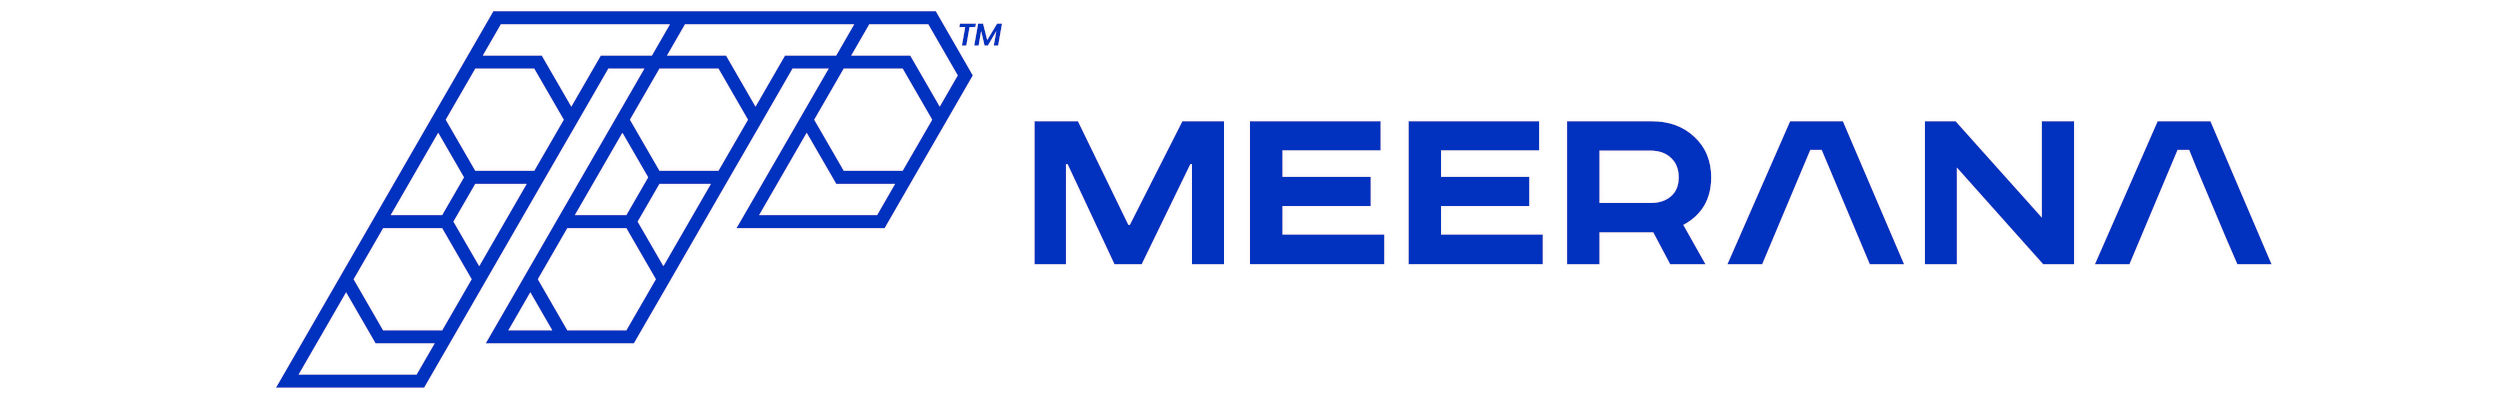
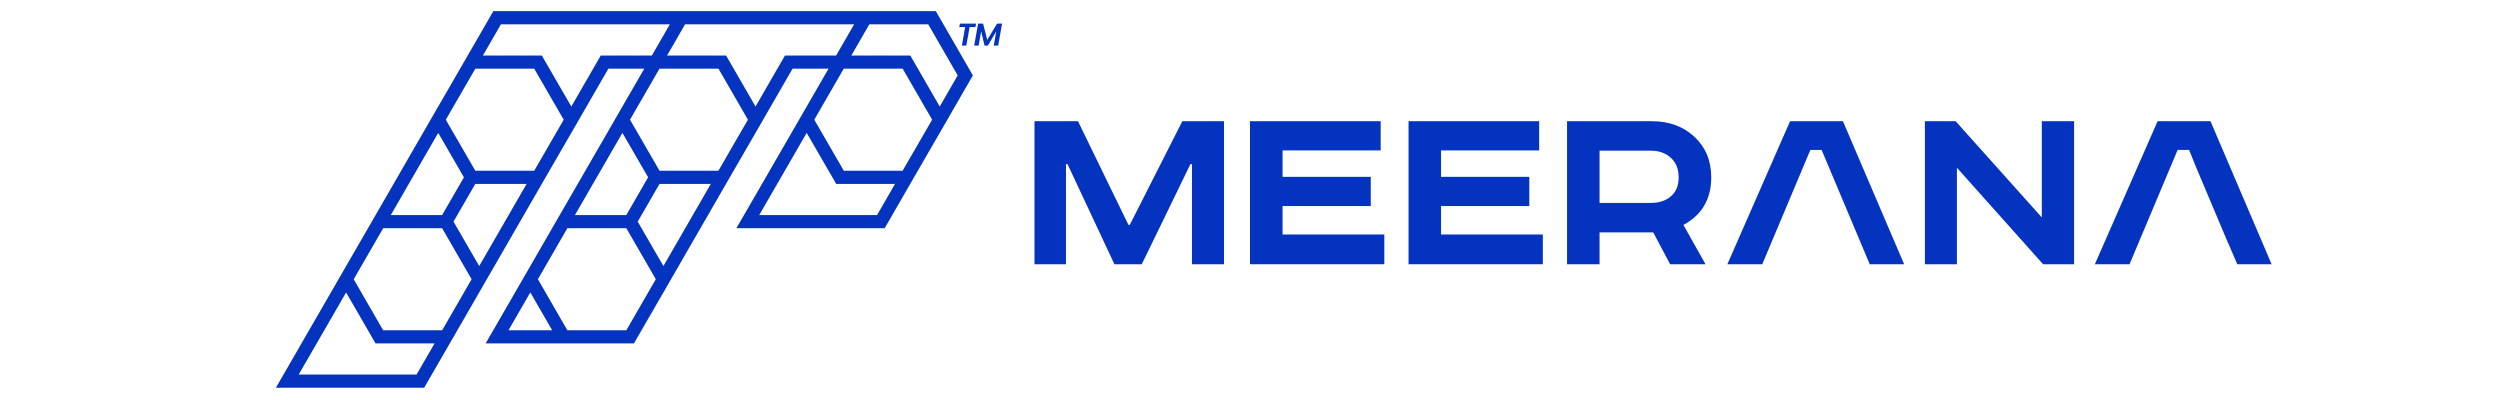
<svg xmlns="http://www.w3.org/2000/svg" xmlns:ns1="http://vectornator.io" xmlns:xlink="http://www.w3.org/1999/xlink" height="100%" stroke-miterlimit="10" style="fill-rule:nonzero;clip-rule:evenodd;stroke-linecap:round;stroke-linejoin:round;" version="1.1" viewBox="0 0 500 80" width="100%" xml:space="preserve">
  <defs>
-     <filter color-interpolation-filters="sRGB" filterUnits="userSpaceOnUse" height="77.316" id="Filter" width="141.393" x="54.182" y="1.23">
-       <feDropShadow dx="-0" dy="0" flood-color="#f9f0f0" flood-opacity="1" in="SourceGraphic" result="Shadow" stdDeviation="0.5" />
-     </filter>
-     <filter color-interpolation-filters="sRGB" filterUnits="userSpaceOnUse" height="6.394" id="Filter_2" width="5.352" x="190.858" y="3.724">
-       <feDropShadow dx="-0" dy="0" flood-color="#f9f0f0" flood-opacity="1" in="SourceGraphic" result="Shadow" stdDeviation="0.5" />
-     </filter>
-     <filter color-interpolation-filters="sRGB" filterUnits="userSpaceOnUse" height="6.394" id="Filter_3" width="7.571" x="193.839" y="3.724">
-       <feDropShadow dx="-0" dy="0" flood-color="#f9f0f0" flood-opacity="1" in="SourceGraphic" result="Shadow" stdDeviation="0.5" />
-     </filter>
-     <filter color-interpolation-filters="sRGB" filterUnits="userSpaceOnUse" height="30.607" id="Filter_4" width="39.902" x="205.898" y="23.24">
-       <feDropShadow dx="-0" dy="0" flood-color="#f9f0f0" flood-opacity="1" in="SourceGraphic" result="Shadow" stdDeviation="0.5" />
-     </filter>
-     <filter color-interpolation-filters="sRGB" filterUnits="userSpaceOnUse" height="30.607" id="Filter_5" width="28.869" x="248.997" y="23.24">
-       <feDropShadow dx="-0" dy="0" flood-color="#f9f0f0" flood-opacity="1" in="SourceGraphic" result="Shadow" stdDeviation="0.5" />
-     </filter>
-     <filter color-interpolation-filters="sRGB" filterUnits="userSpaceOnUse" height="30.607" id="Filter_6" width="28.855" x="280.711" y="23.24">
-       <feDropShadow dx="-0" dy="0" flood-color="#f9f0f0" flood-opacity="1" in="SourceGraphic" result="Shadow" stdDeviation="0.5" />
-     </filter>
-     <filter color-interpolation-filters="sRGB" filterUnits="userSpaceOnUse" height="730.331" id="Filter_7" width="734.818" x="-133.16" y="-313.975">
-       <feDropShadow dx="-0" dy="0" flood-color="#f9f0f0" flood-opacity="1" in="SourceGraphic" result="Shadow" stdDeviation="0.5" />
-     </filter>
    <path d="M-132.16-312.975L600.658-312.975L600.658 415.356L-132.16 415.356L-132.16-312.975Z" fill-rule="evenodd" id="Fill" />
  </defs>
  <clipPath id="ArtboardFrame">
    <rect height="80" width="500" x="0" y="0" />
  </clipPath>
  <g clip-path="url(#ArtboardFrame)" id="Layer-1" ns1:layerName="Layer 1">
-     <path d="M180.526 34.147L168.759 34.147L162.858 23.941L168.746 13.738L180.537 13.738L186.427 23.941L180.526 34.147ZM175.415 43.009L151.848 43.009L161.337 26.574L167.239 36.781L179.005 36.781L175.415 43.009ZM156.997 11.104L154.897 14.729L151.106 21.308L145.218 11.104L133.413 11.104L135.213 7.984L137.015 4.862L170.827 4.862L169.027 7.984L167.225 11.104L156.997 11.104ZM143.684 34.147L131.903 34.147L126.002 23.941L131.892 13.738L143.697 13.738L149.585 23.941L143.684 34.147ZM132.684 53.211L127.543 44.323L131.903 36.781L142.163 36.781L132.684 53.211ZM125.263 66.051L113.471 66.051L107.581 55.846L113.471 45.64L125.263 45.64L129.916 53.686L131.163 55.846L125.263 66.051ZM124.483 26.575L129.624 35.464L125.263 43.009L114.992 43.009L124.483 26.575ZM120.154 11.104L114.263 21.308L108.361 11.104L96.582 11.104L100.186 4.862L133.973 4.862L132.173 7.984L130.371 11.104L120.154 11.104ZM112.743 23.942L106.842 34.147L95.063 34.147L89.162 23.942L95.063 13.738L106.842 13.738L112.743 23.942ZM95.842 53.211L92.656 47.704L90.701 44.323L95.063 36.781L105.323 36.781L95.842 53.211ZM88.433 66.051L76.628 66.051L70.741 55.858L76.642 45.64L88.421 45.64L94.321 55.846L88.433 66.051ZM83.311 74.912L59.741 74.912L69.221 58.494L75.108 68.684L86.913 68.684L83.311 74.912ZM87.642 26.577L92.782 35.464L88.423 43.009L78.162 43.009L87.642 26.577ZM173.868 4.862L185.646 4.862L191.537 15.079L187.947 21.308L182.059 11.104L170.266 11.104L172.066 7.984L173.868 4.862ZM110.429 66.051L101.697 66.051L106.062 58.481L109.971 65.255L110.429 66.051ZM189.466 23.942L194.575 15.082L187.167 2.23L175.388 2.23L172.348 2.23L138.535 2.23L135.494 2.23L98.665 2.23L92.917 12.187L87.639 21.312L87.638 21.31L86.202 23.799L86.118 23.942L74.973 43.267L69.22 53.225L69.219 53.224L55.182 77.546L84.832 77.546L89.954 68.684L90.552 67.647L91.476 66.051L91.475 66.051L95.844 58.478L95.845 58.48L97.186 56.154L97.363 55.846L108.655 36.271L114.264 26.572L114.267 26.577L115.741 24.019L115.785 23.942L121.671 13.738L128.851 13.738L123.47 23.061L110.429 45.64L106.062 53.211L106.062 53.21L97.127 68.684L111.949 68.684L114.991 68.684L126.783 68.684L132.684 58.477L132.687 58.48L133.888 56.396L134.206 55.846L134.206 55.844L145.496 36.272L151.106 26.575L151.108 26.577L152.295 24.517L152.626 23.944L152.626 23.942L158.511 13.738L165.706 13.738L159.816 23.944L147.283 45.64L176.936 45.64L182.539 35.922L187.945 26.575L187.947 26.577L188.935 24.864L189.468 23.944L189.466 23.942Z" fill="#0433bf" fill-rule="evenodd" filter="url(#Filter)" stroke="none" ns1:shadowAngle="1.5708" ns1:shadowColor="#f9f0f0" ns1:shadowOffset="0" ns1:shadowOpacity="1" ns1:shadowRadius="1" />
-     <path d="M191.987 4.724L195.21 4.724L195.082 5.418L193.918 5.418L193.262 9.118L192.376 9.118L193.029 5.418L191.858 5.418L191.987 4.724Z" fill="#0433bf" fill-rule="evenodd" filter="url(#Filter_2)" stroke="none" ns1:shadowAngle="1.5708" ns1:shadowColor="#f9f0f0" ns1:shadowOffset="0" ns1:shadowOpacity="1" ns1:shadowRadius="1" />
-     <path d="M195.621 4.724L196.622 4.724L197.445 7.984L199.409 4.724L200.41 4.724L199.638 9.118L198.748 9.118L199.251 6.273L197.576 9.118L196.904 9.118L196.231 6.266L195.724 9.118L194.839 9.118L195.621 4.724Z" fill="#0433bf" fill-rule="evenodd" filter="url(#Filter_3)" stroke="none" ns1:shadowAngle="1.5708" ns1:shadowColor="#f9f0f0" ns1:shadowOffset="0" ns1:shadowOpacity="1" ns1:shadowRadius="1" />
-     <path d="M236.467 24.24L225.95 44.984L225.692 44.984L215.597 24.24L206.898 24.24L206.898 52.847L213.196 52.847L213.196 32.832L213.507 32.832L222.884 52.847L228.353 52.847L238.082 32.832L238.395 32.832L238.395 52.847L244.8 52.847L244.8 24.24L236.467 24.24Z" fill="#0433bf" fill-rule="evenodd" filter="url(#Filter_4)" stroke="none" ns1:shadowAngle="1.5708" ns1:shadowColor="#f9f0f0" ns1:shadowOffset="0" ns1:shadowOpacity="1" ns1:shadowRadius="1" />
-     <path d="M256.511 46.899L256.511 41.209L274.152 41.209L274.152 35.367L256.511 35.367L256.511 30.082L276.134 30.082L276.134 24.24L249.997 24.24L249.997 52.847L276.865 52.847L276.865 46.899L256.511 46.899Z" fill="#0433bf" fill-rule="evenodd" filter="url(#Filter_5)" stroke="none" ns1:shadowAngle="1.5708" ns1:shadowColor="#f9f0f0" ns1:shadowOffset="0" ns1:shadowOpacity="1" ns1:shadowRadius="1" />
-     <path d="M288.21 46.899L288.21 41.209L305.865 41.209L305.865 35.367L288.21 35.367L288.21 30.082L307.834 30.082L307.834 24.24L281.711 24.24L281.711 52.847L308.566 52.847L308.566 46.899L288.21 46.899Z" fill="#0433bf" fill-rule="evenodd" filter="url(#Filter_6)" stroke="none" ns1:shadowAngle="1.5708" ns1:shadowColor="#f9f0f0" ns1:shadowOffset="0" ns1:shadowOpacity="1" ns1:shadowRadius="1" />
-     <g filter="url(#Filter_7)" ns1:shadowAngle="1.5708" ns1:shadowColor="#f9f0f0" ns1:shadowOffset="0" ns1:shadowOpacity="1" ns1:shadowRadius="1">
+     <path d="M180.526 34.147L168.759 34.147L162.858 23.941L168.746 13.738L180.537 13.738L186.427 23.941L180.526 34.147ZM175.415 43.009L151.848 43.009L161.337 26.574L167.239 36.781L179.005 36.781L175.415 43.009ZM156.997 11.104L154.897 14.729L151.106 21.308L145.218 11.104L133.413 11.104L135.213 7.984L137.015 4.862L170.827 4.862L169.027 7.984L167.225 11.104L156.997 11.104ZM143.684 34.147L131.903 34.147L126.002 23.941L131.892 13.738L143.697 13.738L149.585 23.941L143.684 34.147ZM132.684 53.211L127.543 44.323L131.903 36.781L142.163 36.781L132.684 53.211ZM125.263 66.051L113.471 66.051L107.581 55.846L113.471 45.64L125.263 45.64L129.916 53.686L131.163 55.846L125.263 66.051ZM124.483 26.575L129.624 35.464L125.263 43.009L114.992 43.009L124.483 26.575ZM120.154 11.104L114.263 21.308L108.361 11.104L96.582 11.104L100.186 4.862L133.973 4.862L132.173 7.984L130.371 11.104L120.154 11.104ZM112.743 23.942L106.842 34.147L95.063 34.147L89.162 23.942L95.063 13.738L106.842 13.738L112.743 23.942ZM95.842 53.211L92.656 47.704L90.701 44.323L95.063 36.781L105.323 36.781L95.842 53.211ZM88.433 66.051L76.628 66.051L70.741 55.858L76.642 45.64L88.421 45.64L94.321 55.846L88.433 66.051ZM83.311 74.912L59.741 74.912L69.221 58.494L75.108 68.684L86.913 68.684L83.311 74.912ZM87.642 26.577L92.782 35.464L88.423 43.009L78.162 43.009L87.642 26.577ZM173.868 4.862L185.646 4.862L191.537 15.079L187.947 21.308L182.059 11.104L170.266 11.104L172.066 7.984L173.868 4.862ZM110.429 66.051L101.697 66.051L106.062 58.481L109.971 65.255L110.429 66.051ZM189.466 23.942L194.575 15.082L187.167 2.23L175.388 2.23L172.348 2.23L138.535 2.23L135.494 2.23L98.665 2.23L92.917 12.187L87.639 21.312L87.638 21.31L86.202 23.799L86.118 23.942L74.973 43.267L69.22 53.225L69.219 53.224L55.182 77.546L84.832 77.546L89.954 68.684L90.552 67.647L91.476 66.051L91.475 66.051L95.844 58.478L95.845 58.48L97.186 56.154L97.363 55.846L108.655 36.271L114.264 26.572L114.267 26.577L115.741 24.019L115.785 23.942L121.671 13.738L128.851 13.738L123.47 23.061L110.429 45.64L106.062 53.211L106.062 53.21L97.127 68.684L111.949 68.684L114.991 68.684L126.783 68.684L132.684 58.477L132.687 58.48L133.888 56.396L134.206 55.846L134.206 55.844L145.496 36.272L151.106 26.575L151.108 26.577L152.295 24.517L152.626 23.944L152.626 23.942L158.511 13.738L165.706 13.738L159.816 23.944L147.283 45.64L176.936 45.64L182.539 35.922L187.945 26.575L187.947 26.577L188.935 24.864L189.468 23.944L189.466 23.942Z" fill="#0433bf" fill-rule="evenodd" opacity="1" stroke="none" />
+     <path d="M191.987 4.724L195.21 4.724L195.082 5.418L193.918 5.418L193.262 9.118L192.376 9.118L193.029 5.418L191.858 5.418L191.987 4.724Z" fill="#0433bf" fill-rule="evenodd" opacity="1" stroke="none" />
+     <path d="M195.621 4.724L196.622 4.724L197.445 7.984L199.409 4.724L200.41 4.724L199.638 9.118L198.748 9.118L199.251 6.273L197.576 9.118L196.904 9.118L196.231 6.266L195.724 9.118L194.839 9.118L195.621 4.724Z" fill="#0433bf" fill-rule="evenodd" opacity="1" stroke="none" />
+     <path d="M236.467 24.24L225.95 44.984L225.692 44.984L215.597 24.24L206.898 24.24L206.898 52.847L213.196 52.847L213.196 32.832L213.507 32.832L222.884 52.847L228.353 52.847L238.082 32.832L238.395 32.832L238.395 52.847L244.8 52.847L244.8 24.24L236.467 24.24Z" fill="#0433bf" fill-rule="evenodd" opacity="1" stroke="none" />
+     <path d="M256.511 46.899L256.511 41.209L274.152 41.209L274.152 35.367L256.511 35.367L256.511 30.082L276.134 30.082L276.134 24.24L249.997 24.24L249.997 52.847L276.865 52.847L276.865 46.899L256.511 46.899Z" fill="#0433bf" fill-rule="evenodd" opacity="1" stroke="none" />
+     <path d="M288.21 46.899L288.21 41.209L305.865 41.209L305.865 35.367L288.21 35.367L288.21 30.082L307.834 30.082L307.834 24.24L281.711 24.24L281.711 52.847L308.566 52.847L308.566 46.899L288.21 46.899Z" fill="#0433bf" fill-rule="evenodd" opacity="1" stroke="none" />
+     <g opacity="1">
      <use fill="#0433bf" opacity="0" stroke="none" xlink:href="#Fill" />
      <clipPath id="ClipPath">
        <use xlink:href="#Fill" />
      </clipPath>
      <g clip-path="url(#ClipPath)">
        <path d="M334.199 39.239C333.182 40.142 331.811 40.588 330.115 40.588L319.911 40.588L319.911 30.135L330.115 30.135C331.811 30.135 333.182 30.621 334.199 31.592C335.231 32.55 335.733 33.844 335.733 35.463C335.733 37.094 335.231 38.349 334.199 39.239M342.246 35.463C342.246 32.158 341.133 29.462 338.895 27.371C336.655 25.28 333.82 24.242 330.373 24.242L313.41 24.242L313.41 52.847L319.911 52.847L319.911 46.482L330.645 46.482L334.023 52.847L341.106 52.847L336.683 44.986C340.388 42.989 342.246 39.819 342.246 35.463" fill="#0433bf" fill-rule="evenodd" opacity="1" stroke="none" />
        <path d="M368.585 24.24L358.014 24.24L345.475 52.847L352.451 52.847L362.071 29.987L364.324 29.987L373.947 52.847L380.826 52.847L368.585 24.24Z" fill="#0433bf" fill-rule="evenodd" opacity="1" stroke="none" />
        <path d="M408.36 24.24L408.36 43.487L391.125 24.24L384.979 24.24L384.979 52.847L391.383 52.847L391.383 33.546L408.618 52.847L414.818 52.847L414.818 24.24L408.36 24.24Z" fill="#0433bf" fill-rule="evenodd" opacity="1" stroke="none" />
        <path d="M442.096 24.24L431.523 24.24L418.972 52.847L425.907 52.847L435.526 29.987L437.821 29.987L439.123 33.196L439.218 33.439L445.569 48.505L445.583 48.505L447.456 52.847L454.322 52.847L442.096 24.24Z" fill="#0433bf" fill-rule="evenodd" opacity="1" stroke="none" />
      </g>
    </g>
  </g>
</svg>
